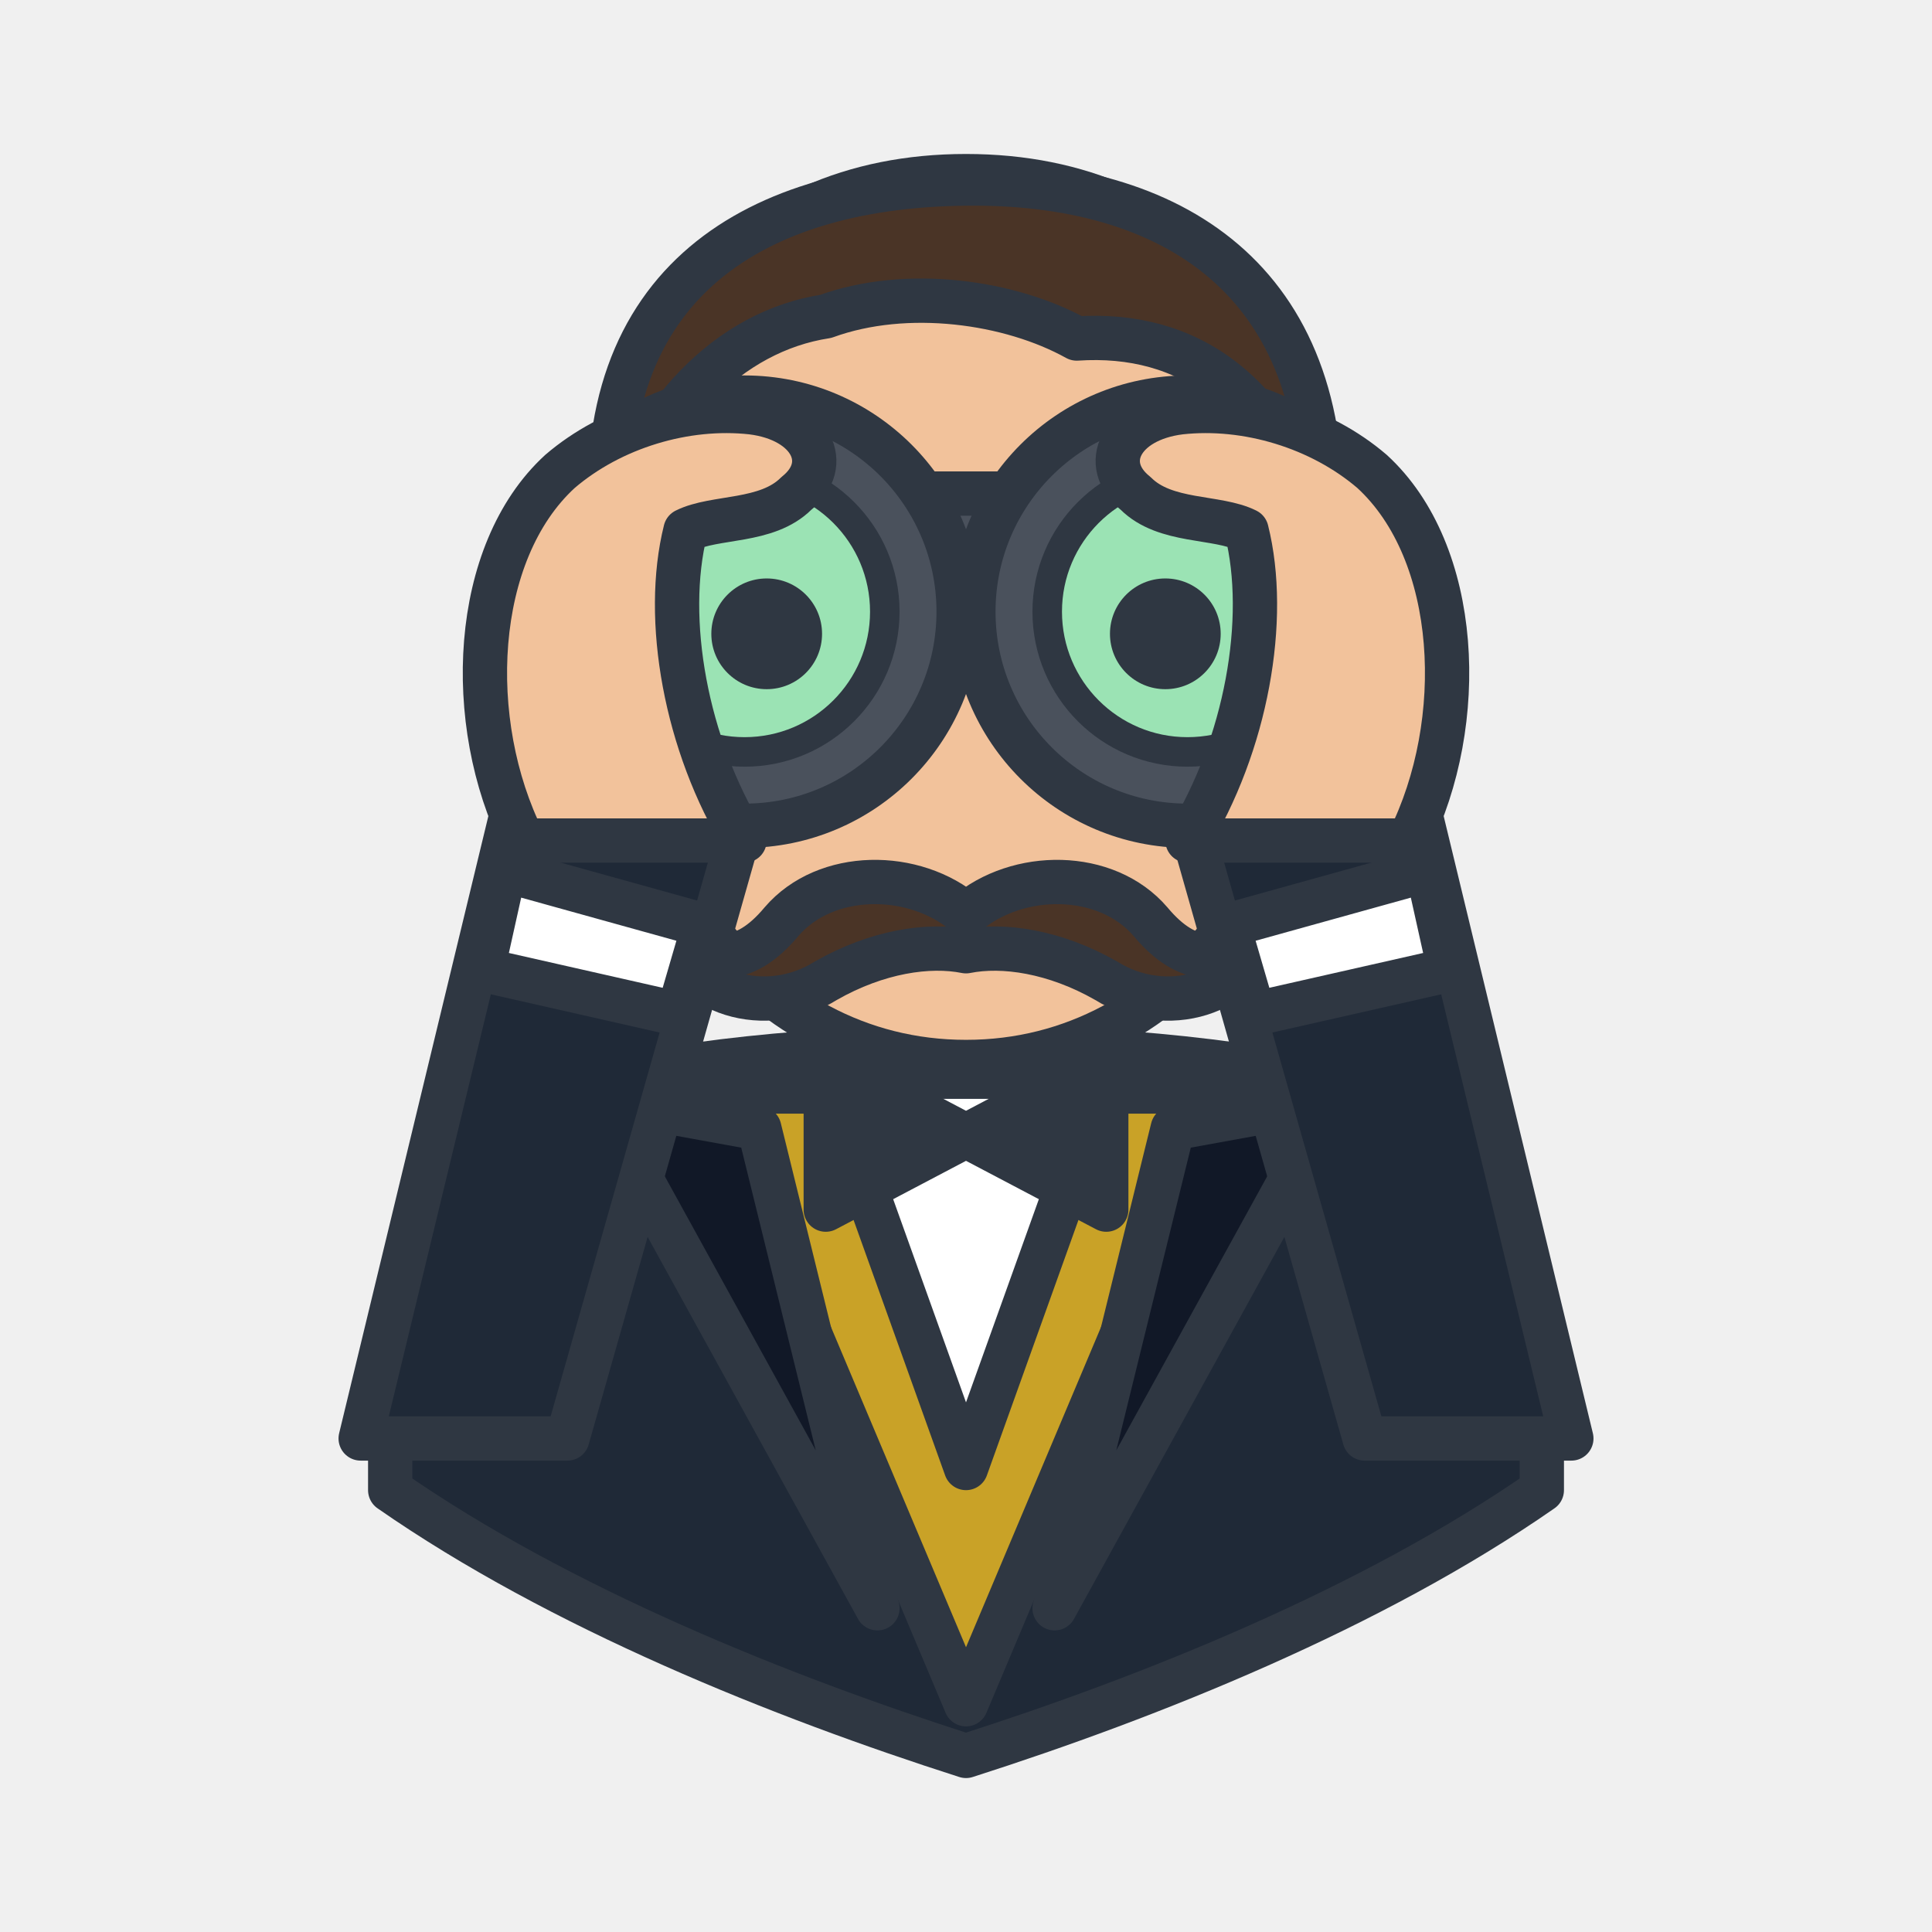
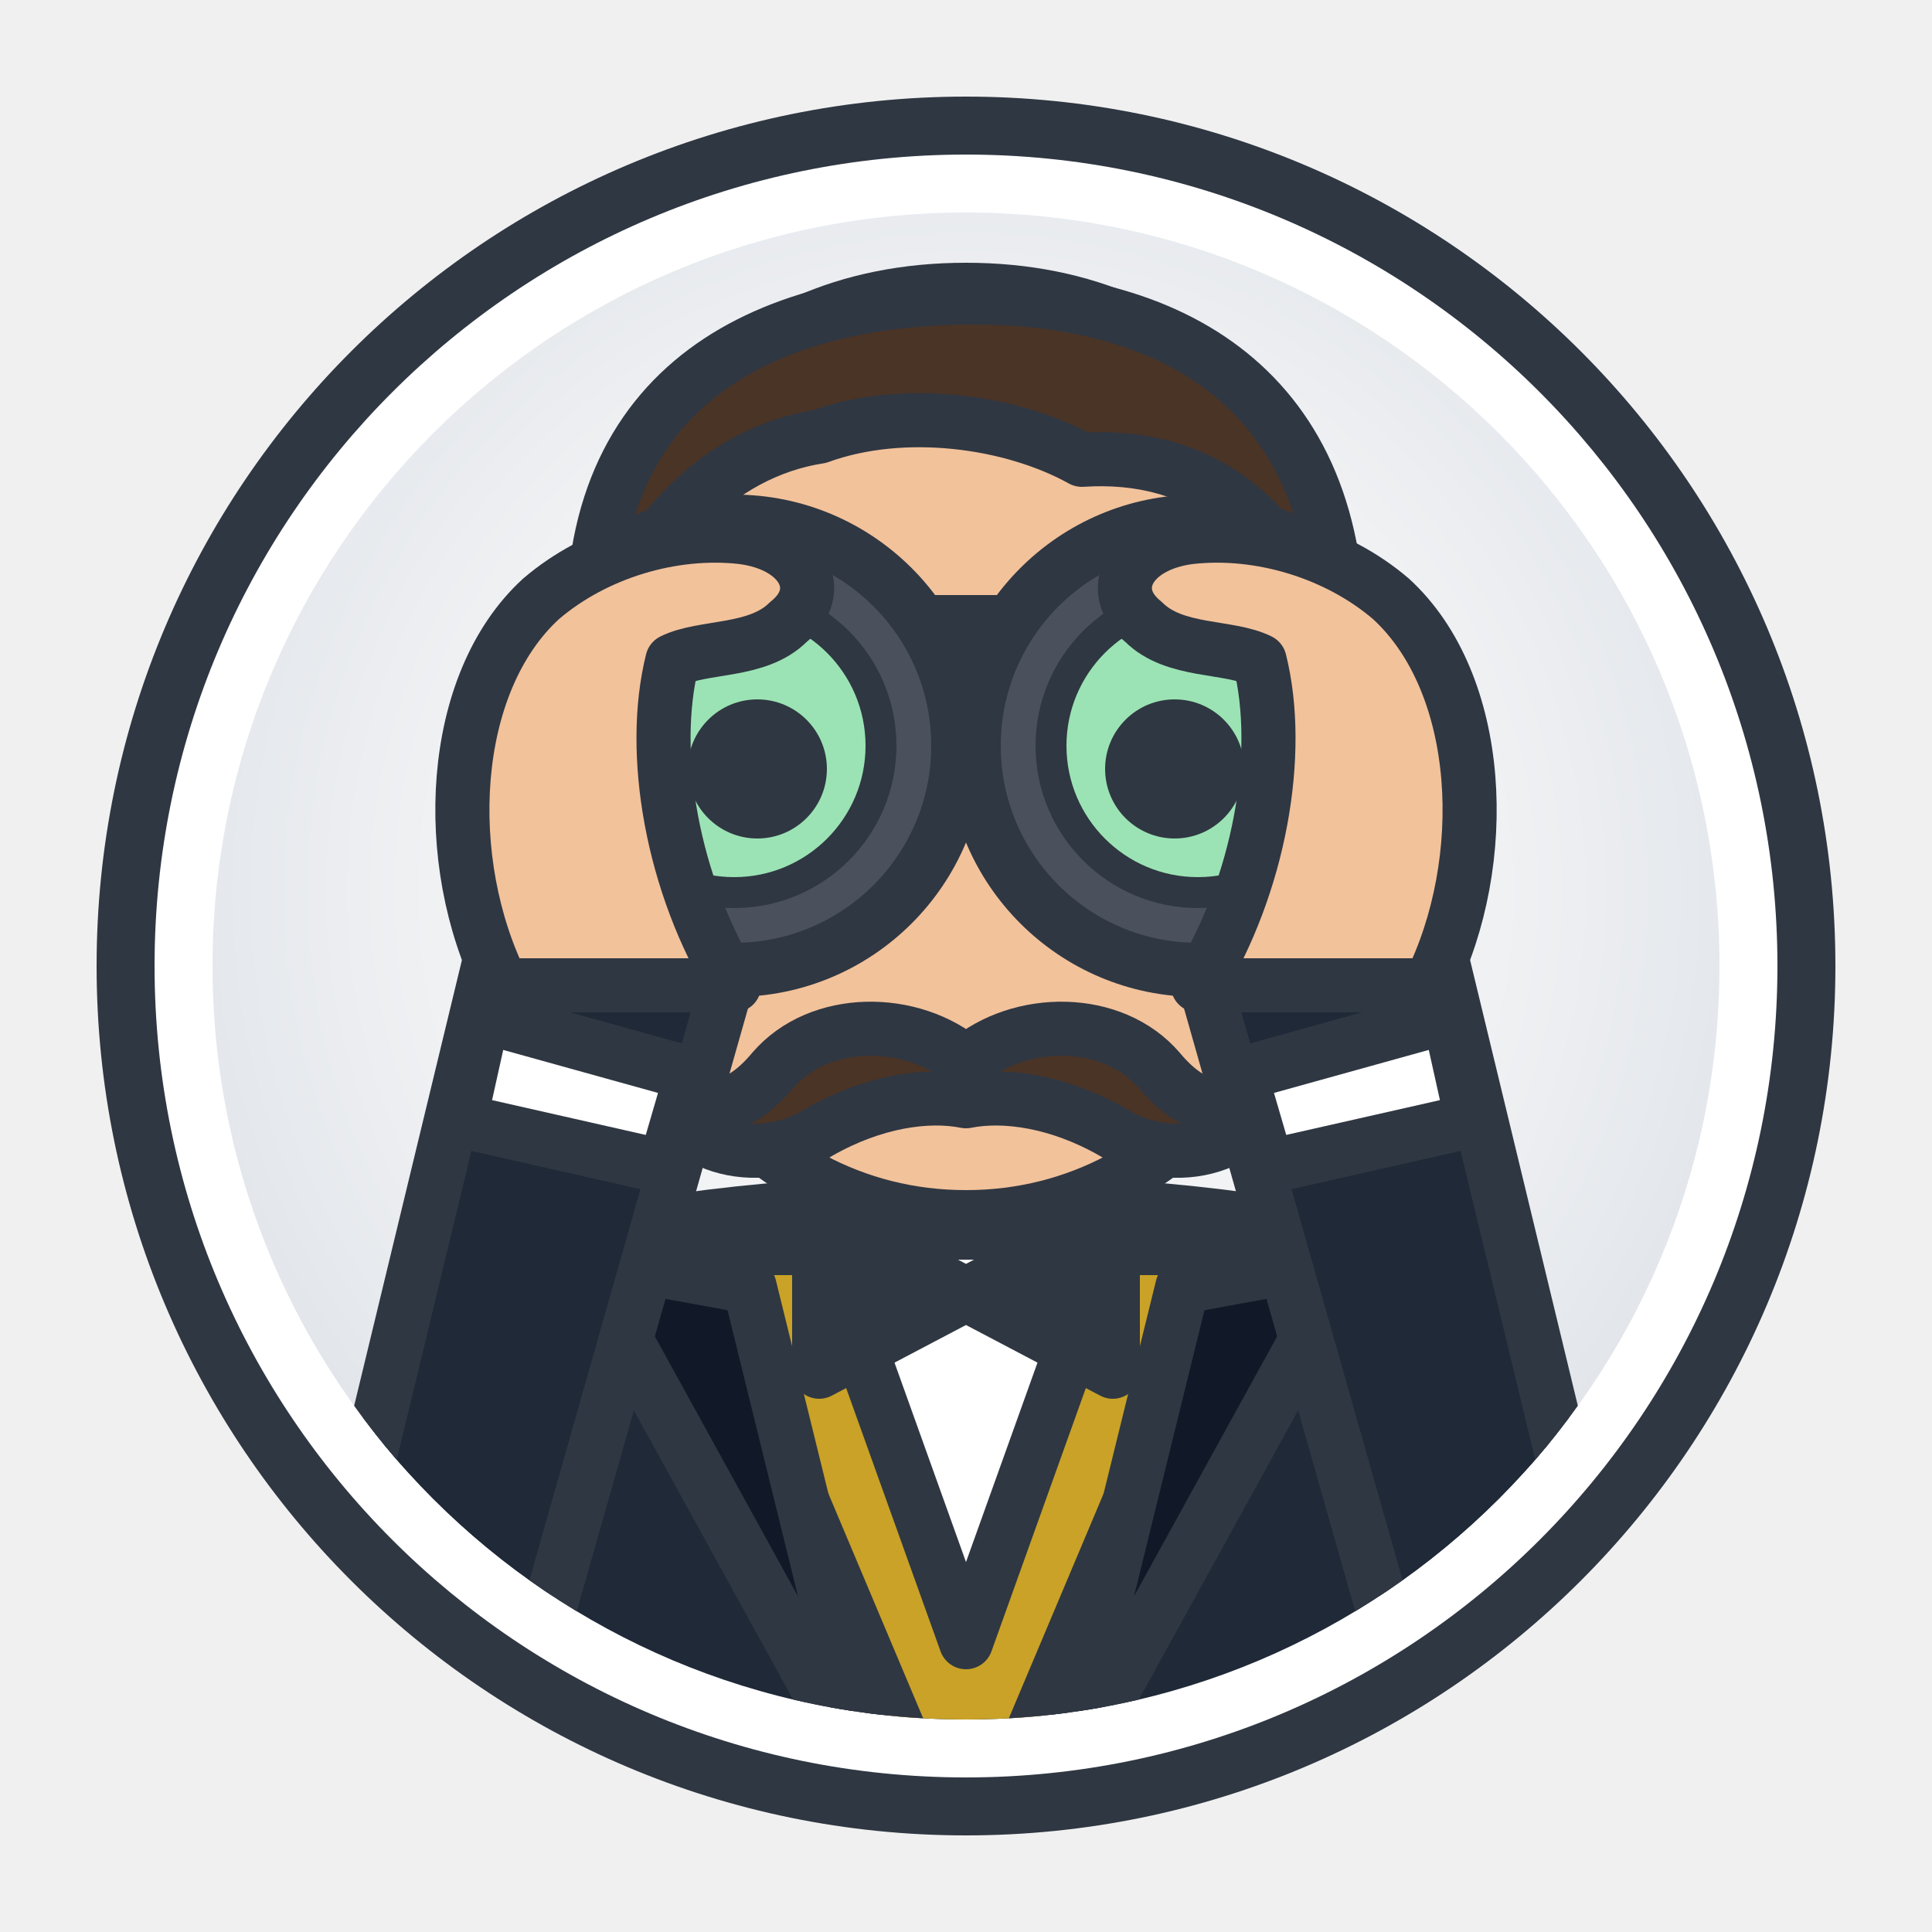
<svg xmlns="http://www.w3.org/2000/svg" width="40" height="40" viewBox="0 0 40 40">
-   <g transform="matrix(0.07642 0 0 0.07642 0.131 -2.620)" stroke="#2F3742" stroke-width="12" stroke-linejoin="round">
-     <path d="M150 330C120 340 104 380 104 418V438C150 470 210 494 260 510C310 494 370 470 416 438V418C416 380 400 340 370 330C340 322 300 318 260 318C220 318 180 322 150 330Z" fill="#1F2937" />
-     <path d="M190 330L260 496L330 330Z" fill="#C9A227" />
-     <path d="M222 326L260 432L298 326Z" fill="#FFF" />
-     <path d="M160 332L236 470L204 340ZM360 332L284 470L316 340Z" fill="#111827" />
-     <path d="M260 342L222 322V362ZM260 342L298 322V362Z" fill="#2F3742" />
-     <path d="M260 82C322 82 358 128 358 196C358 266 318 322 260 322C202 322 162 266 162 196C162 128 198 82 260 82Z" fill="#F2C29B" />
-     <path d="M164 180C158 110 204 84 262 84C318 84 360 112 356 180C344 140 320 124 290 126C272 116 244 112 222 120C196 124 174 146 164 180Z" fill="#4A3426" />
-     <path d="M260 282C246 270 222 270 210 284C200 296 190 296 180 286C184 304 206 310 222 300C236 292 250 290 260 292C270 290 284 292 298 300C314 310 336 304 340 286C330 296 320 296 310 284C298 270 274 270 260 282Z" fill="#4A3426" />
-     <path d="M96 424L152 424L198 262L140 242Z" fill="#1F2937" />
-     <path d="M129 297L182 309L189 285L135 270Z" fill="#FFF" />
-     <g transform="matrix(-1 0 0 1 520 0)">
+   <defs>
+     <clipPath id="c">
+       <circle cx="20" cy="20" r="15.60" />
+     </clipPath>
+     <radialGradient id="g" cx="50%" cy="45%" r="60%">
+       <stop offset="0" stop-color="#F8F8F8" />
+       <stop offset=".6" stop-color="#F0F1F3" />
+       <stop offset="1" stop-color="#DDE2E8" />
+     </radialGradient>
+   </defs>
+   <circle cx="20" cy="20" r="18" fill="#2F3742" />
+   <circle cx="20" cy="20" r="16.80" fill="#FFF" />
+   <circle cx="20" cy="20" r="15.60" fill="url(#g)" />
+   <g clip-path="url(#c)">
+     <g transform="matrix(0.08 0 0 0.08 -0.800 -0.560)" stroke="#2F3742" stroke-width="14" stroke-linejoin="round">
+       <path d="M150 330C120 340 104 380 104 418V438C150 470 210 494 260 510C310 494 370 470 416 438V418C416 380 400 340 370 330C340 322 300 318 260 318C220 318 180 322 150 330Z" fill="#1F2937" />
+       <path d="M190 330L260 496L330 330Z" fill="#C9A227" />
+       <path d="M222 326L260 432L298 326Z" fill="#FFF" />
+       <path d="M160 332L236 470L204 340ZM360 332L284 470L316 340Z" fill="#111827" />
+       <path d="M260 342L222 322V362ZM260 342L298 322V362Z" fill="#2F3742" />
+       <path d="M260 82C322 82 358 128 358 196C358 266 318 322 260 322C202 322 162 266 162 196C162 128 198 82 260 82Z" fill="#F2C29B" />
+       <path d="M164 180C158 110 204 84 262 84C318 84 360 112 356 180C344 140 320 124 290 126C272 116 244 112 222 120C196 124 174 146 164 180Z" fill="#4A3426" />
+       <path d="M260 282C246 270 222 270 210 284C200 296 190 296 180 286C184 304 206 310 222 300C236 292 250 290 260 292C270 290 284 292 298 300C314 310 336 304 340 286C330 296 320 296 310 284C298 270 274 270 260 282Z" fill="#4A3426" />
      <path d="M96 424L152 424L198 262L140 242Z" fill="#1F2937" />
      <path d="M129 297L182 309L189 285L135 270Z" fill="#FFF" />
-     </g>
-     <path d="M228 168h64v42h-64Z" fill="#4A515C" />
-     <circle cx="200" cy="200" r="58" fill="#4A515C" />
-     <circle cx="320" cy="200" r="58" fill="#4A515C" />
-     <circle cx="200" cy="200" r="38" fill="#9BE3B4" stroke-width="8" />
-     <circle cx="320" cy="200" r="38" fill="#9BE3B4" stroke-width="8" />
-     <circle cx="206" cy="206" r="15" fill="#2F3742" stroke="none" />
-     <circle cx="314" cy="206" r="15" fill="#2F3742" stroke="none" />
-     <path d="M140 262C124 230 126 184 150 162C164 150 184 144 202 146C218 148 224 160 214 168C206 176 192 174 184 178C178 202 184 236 200 262Z" fill="#F2C29B" />
-     <g transform="matrix(-1 0 0 1 520 0)">
+       <g transform="matrix(-1 0 0 1 520 0)">
+         <path d="M96 424L152 424L198 262L140 242Z" fill="#1F2937" />
+         <path d="M129 297L182 309L189 285L135 270Z" fill="#FFF" />
+       </g>
+       <path d="M228 168h64v42h-64Z" fill="#4A515C" />
+       <circle cx="200" cy="200" r="58" fill="#4A515C" />
+       <circle cx="320" cy="200" r="58" fill="#4A515C" />
+       <circle cx="200" cy="200" r="38" fill="#9BE3B4" stroke-width="8" />
+       <circle cx="320" cy="200" r="38" fill="#9BE3B4" stroke-width="8" />
+       <circle cx="206" cy="206" r="18" fill="#2F3742" stroke="none" />
+       <circle cx="314" cy="206" r="18" fill="#2F3742" stroke="none" />
      <path d="M140 262C124 230 126 184 150 162C164 150 184 144 202 146C218 148 224 160 214 168C206 176 192 174 184 178C178 202 184 236 200 262Z" fill="#F2C29B" />
+       <g transform="matrix(-1 0 0 1 520 0)">
+         <path d="M140 262C124 230 126 184 150 162C164 150 184 144 202 146C218 148 224 160 214 168C206 176 192 174 184 178C178 202 184 236 200 262Z" fill="#F2C29B" />
+       </g>
    </g>
  </g>
</svg>
